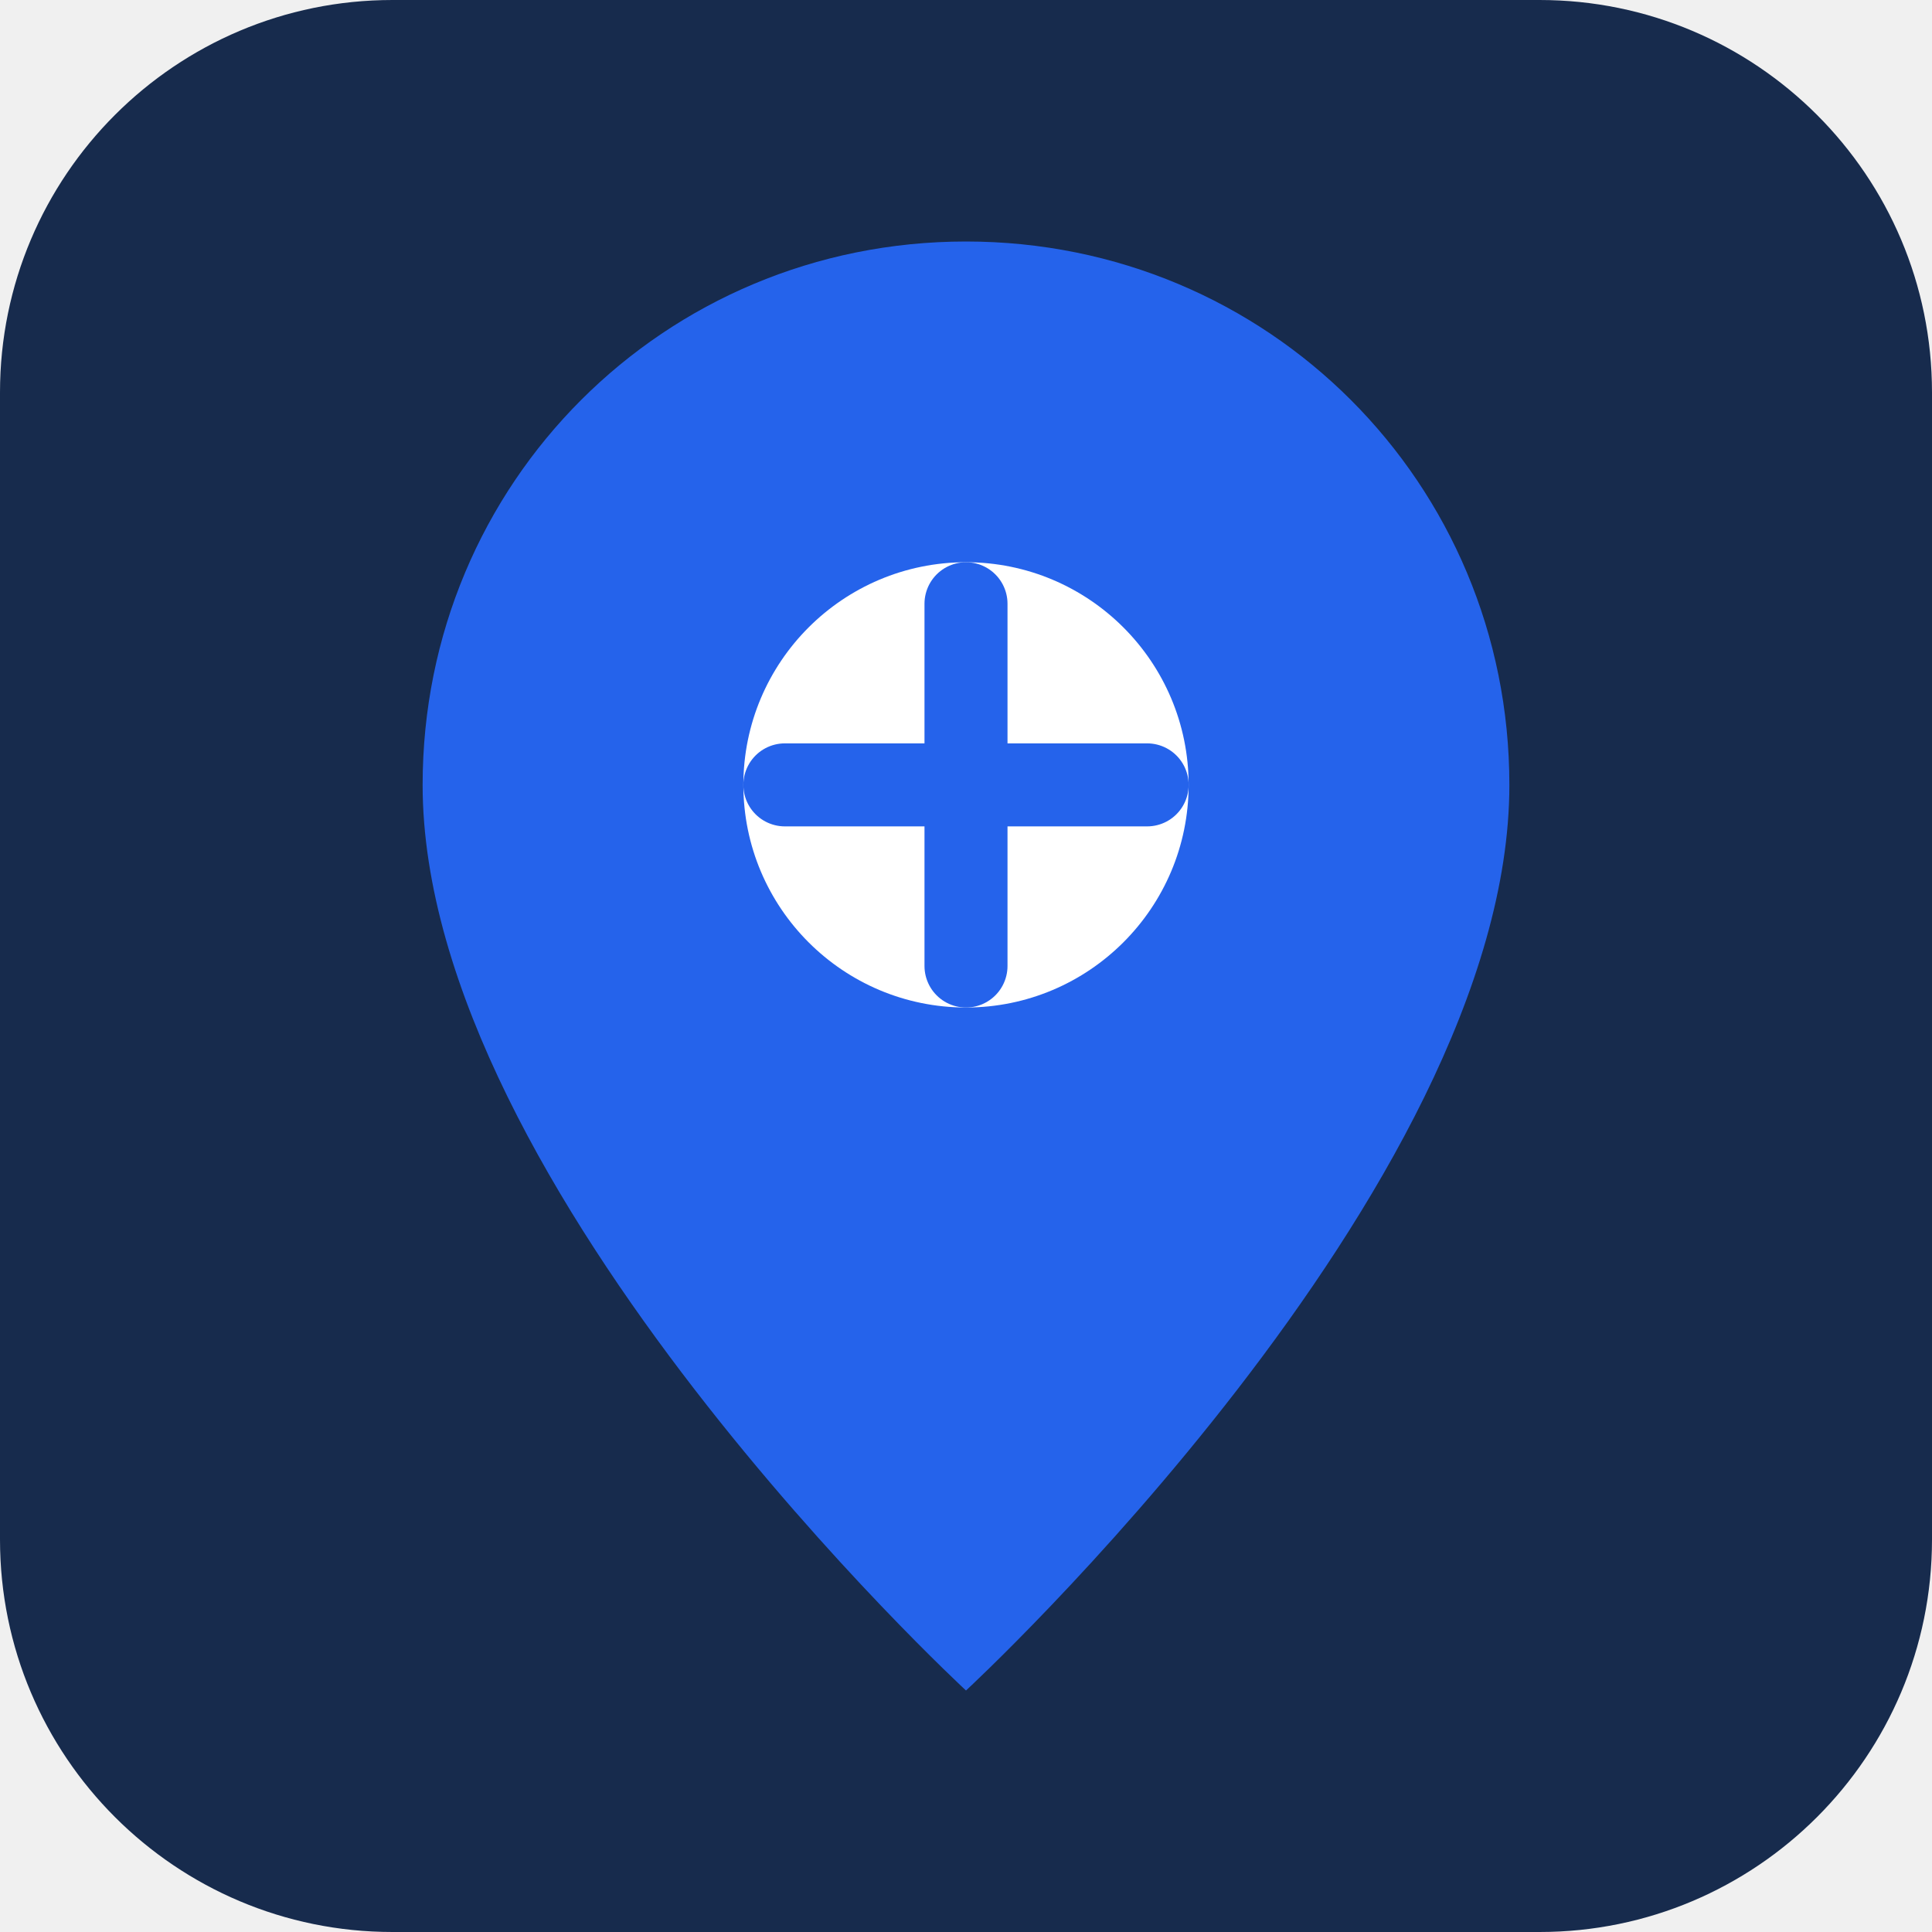
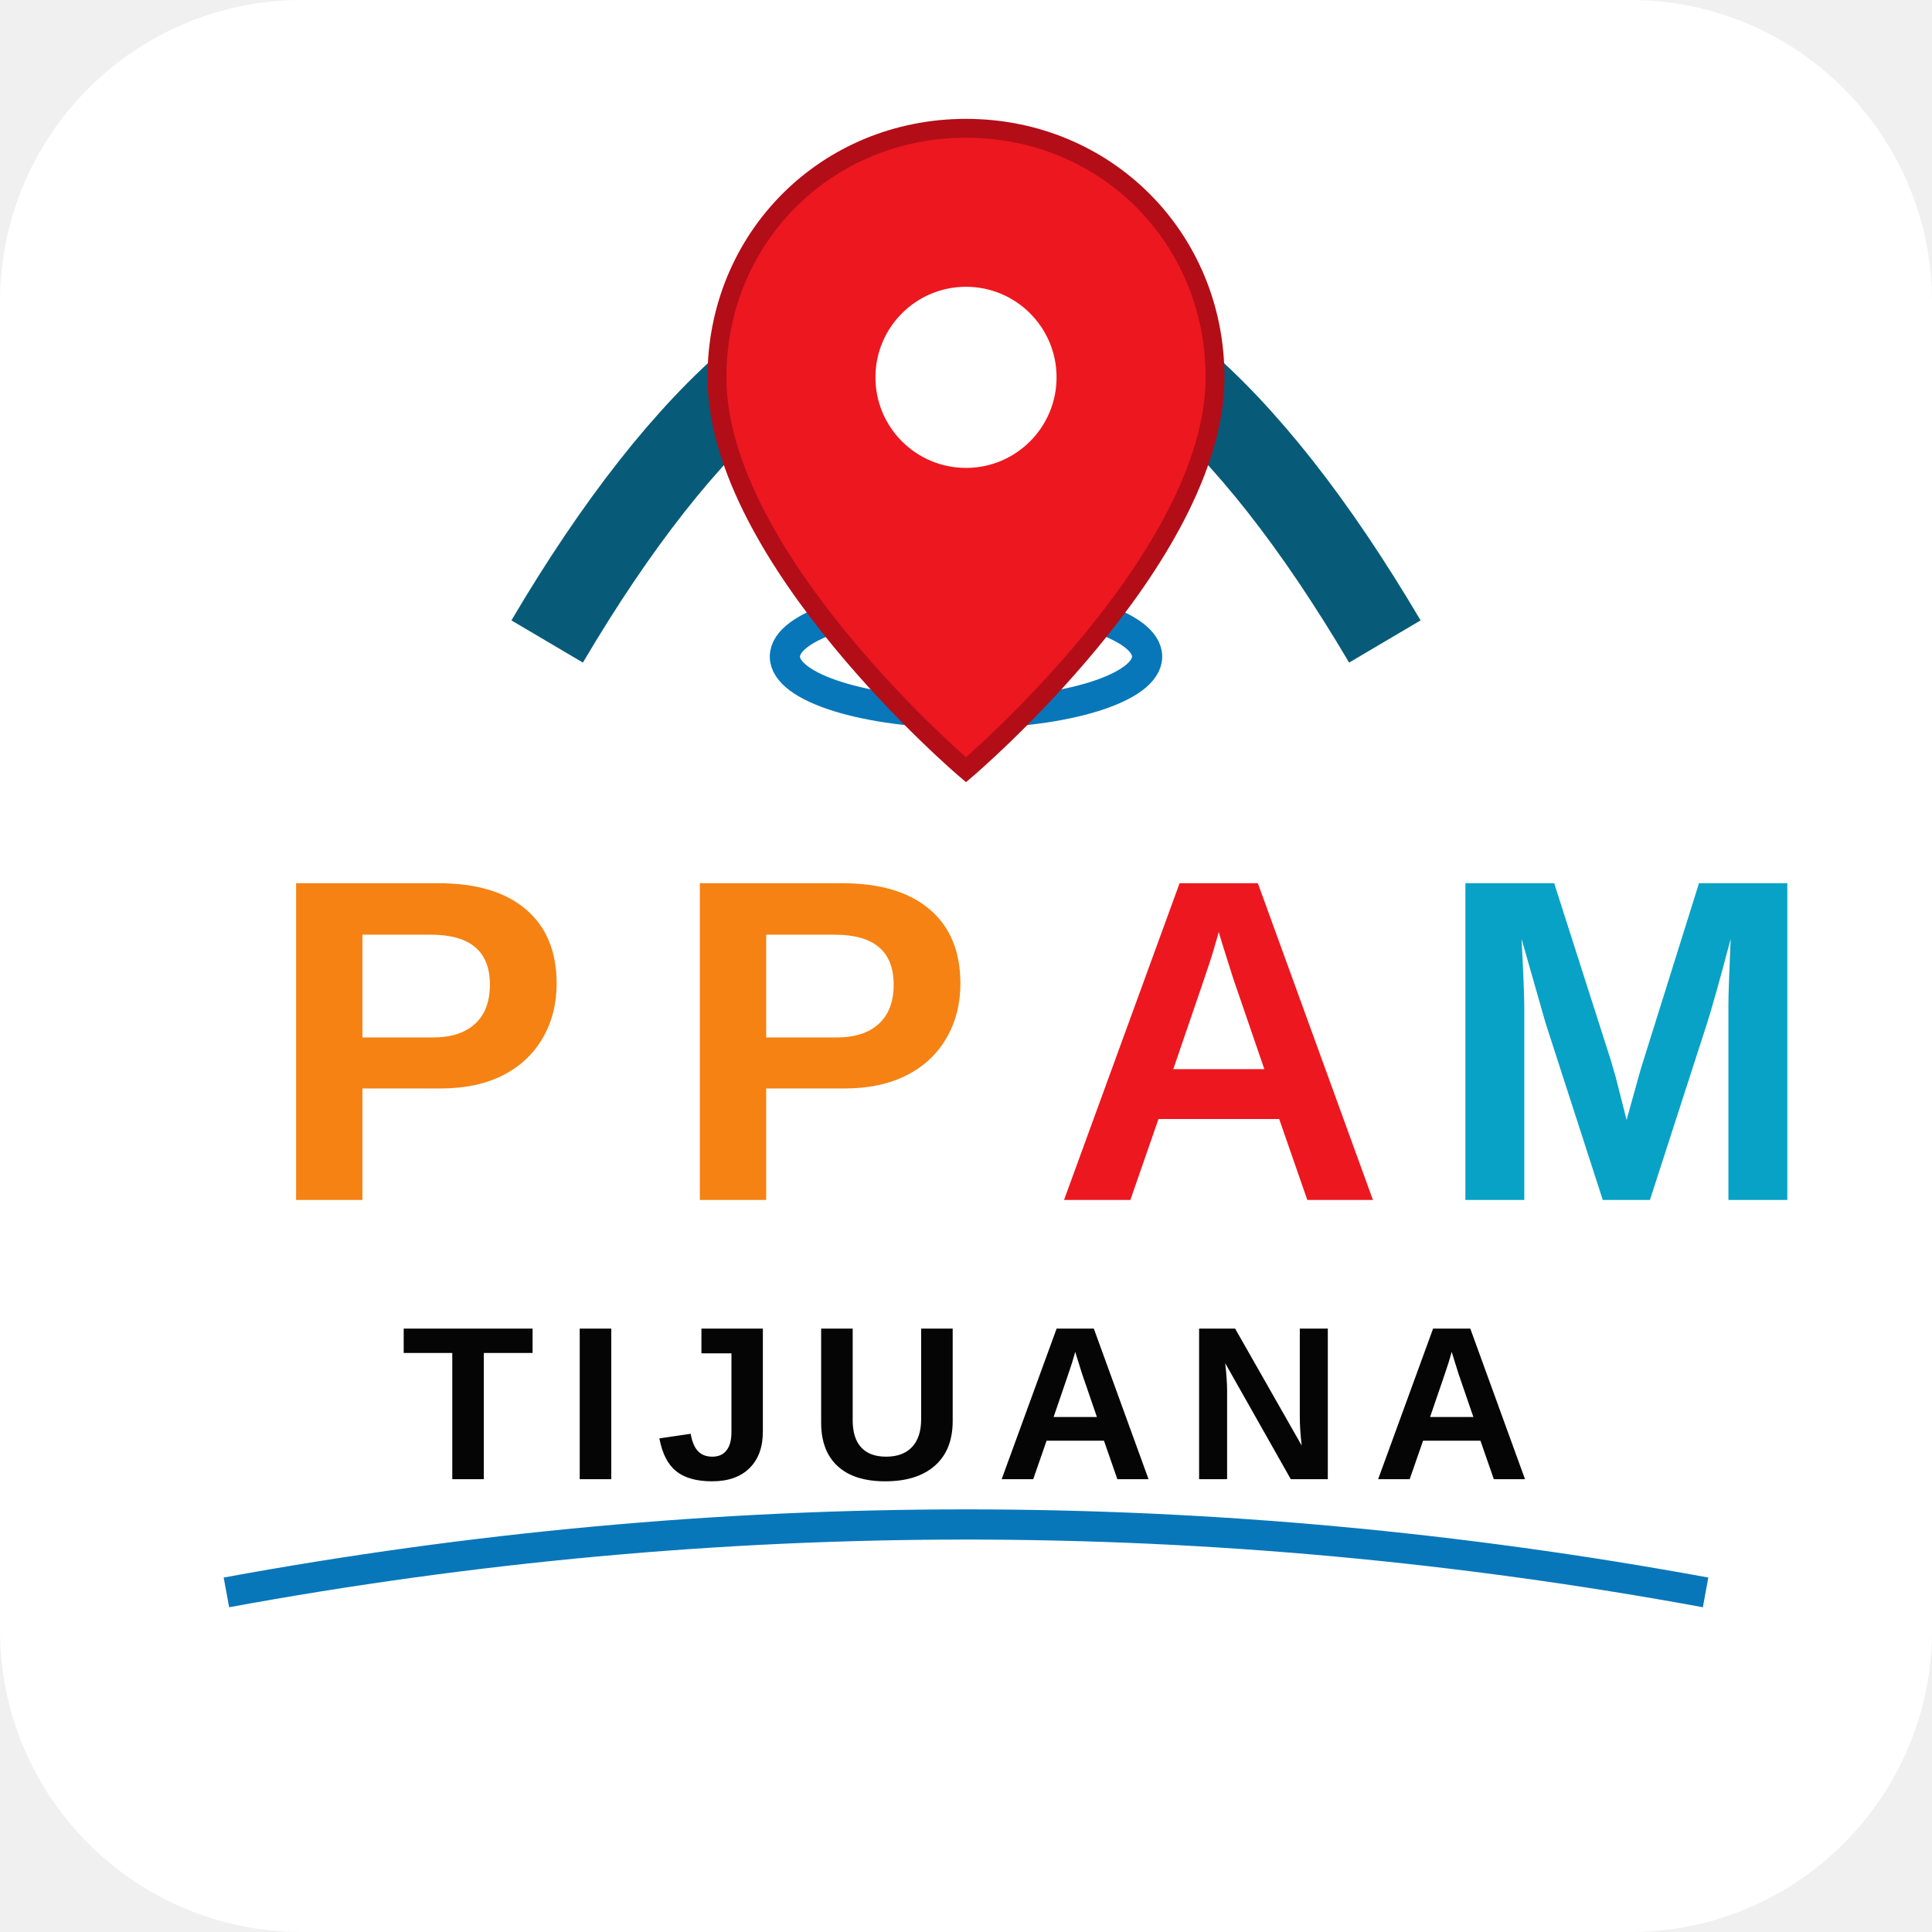
<svg xmlns="http://www.w3.org/2000/svg" viewBox="0 0 512 512">
-   <rect width="512" height="512" rx="104" fill="#172b4d" />
-   <path d="M256 64c-80 0-144 64-144 144 0 107 144 240 144 240s144-133 144-240c0-80-64-144-144-144z" fill="#2563eb" />
-   <circle cx="256" cy="208" r="59" fill="#fff" />
-   <path d="M256 160v96M208 208h96" stroke="#2563eb" stroke-width="22" stroke-linecap="round" />
+   <rect width="512" height="512" rx="80" fill="#fff" />
+   <path d="M145 170Q256 -18 367 170" fill="none" stroke="#075b78" stroke-width="22" />
+   <ellipse cx="256" cy="174" rx="48" ry="15" fill="none" stroke="#0877b9" stroke-width="8" />
+   <ellipse cx="256" cy="174" rx="25" ry="8" fill="none" stroke="#0877b9" stroke-width="6" />
+   <path d="M256 34c-37 0-66 29-66 66 0 48 66 104 66 104s66-56 66-104c0-37-29-66-66-66z" fill="#ed171f" stroke="#b30d18" stroke-width="5" />
+   <circle cx="256" cy="100" r="24" fill="#fff" />
+   <g font-family="Arial,Helvetica,sans-serif" font-weight="900" text-anchor="middle">
+     <text x="111" y="318" font-size="122" fill="#f58213">P</text>
+     <text x="218" y="318" font-size="122" fill="#f58213">P</text>
+     <text x="323" y="318" font-size="122" fill="#ed171f">A</text>
+     <text x="431" y="318" font-size="122" fill="#08a2c7">M</text>
+     <text x="256" y="392" font-size="58" letter-spacing="8" fill="#050505">TIJUANA</text>
+   </g>
+   <path d="M60 422Q256 386 452 422" fill="none" stroke="#0877b9" stroke-width="8" />
</svg>
